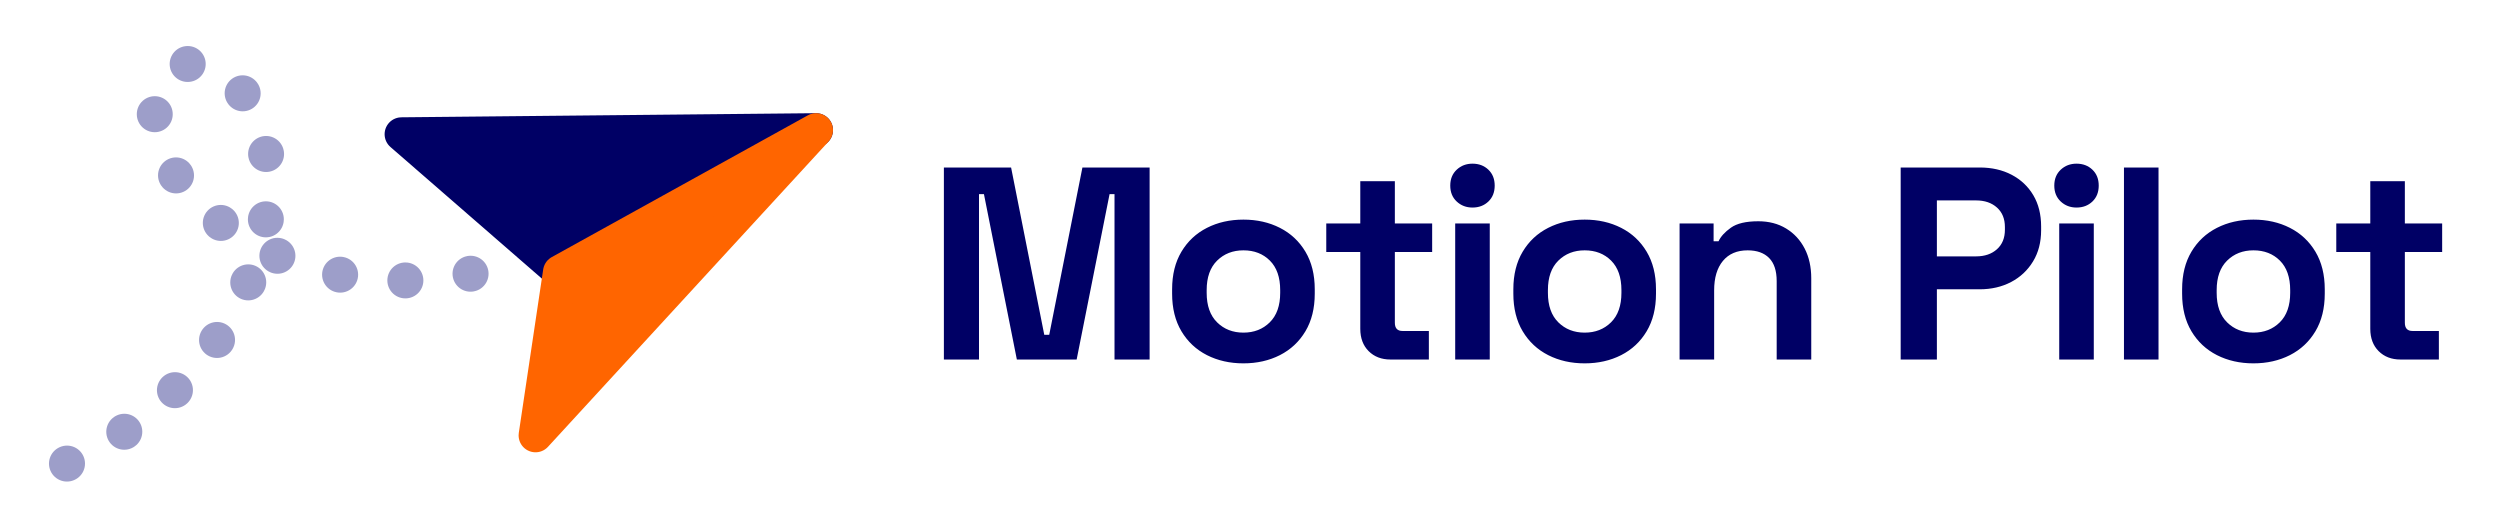
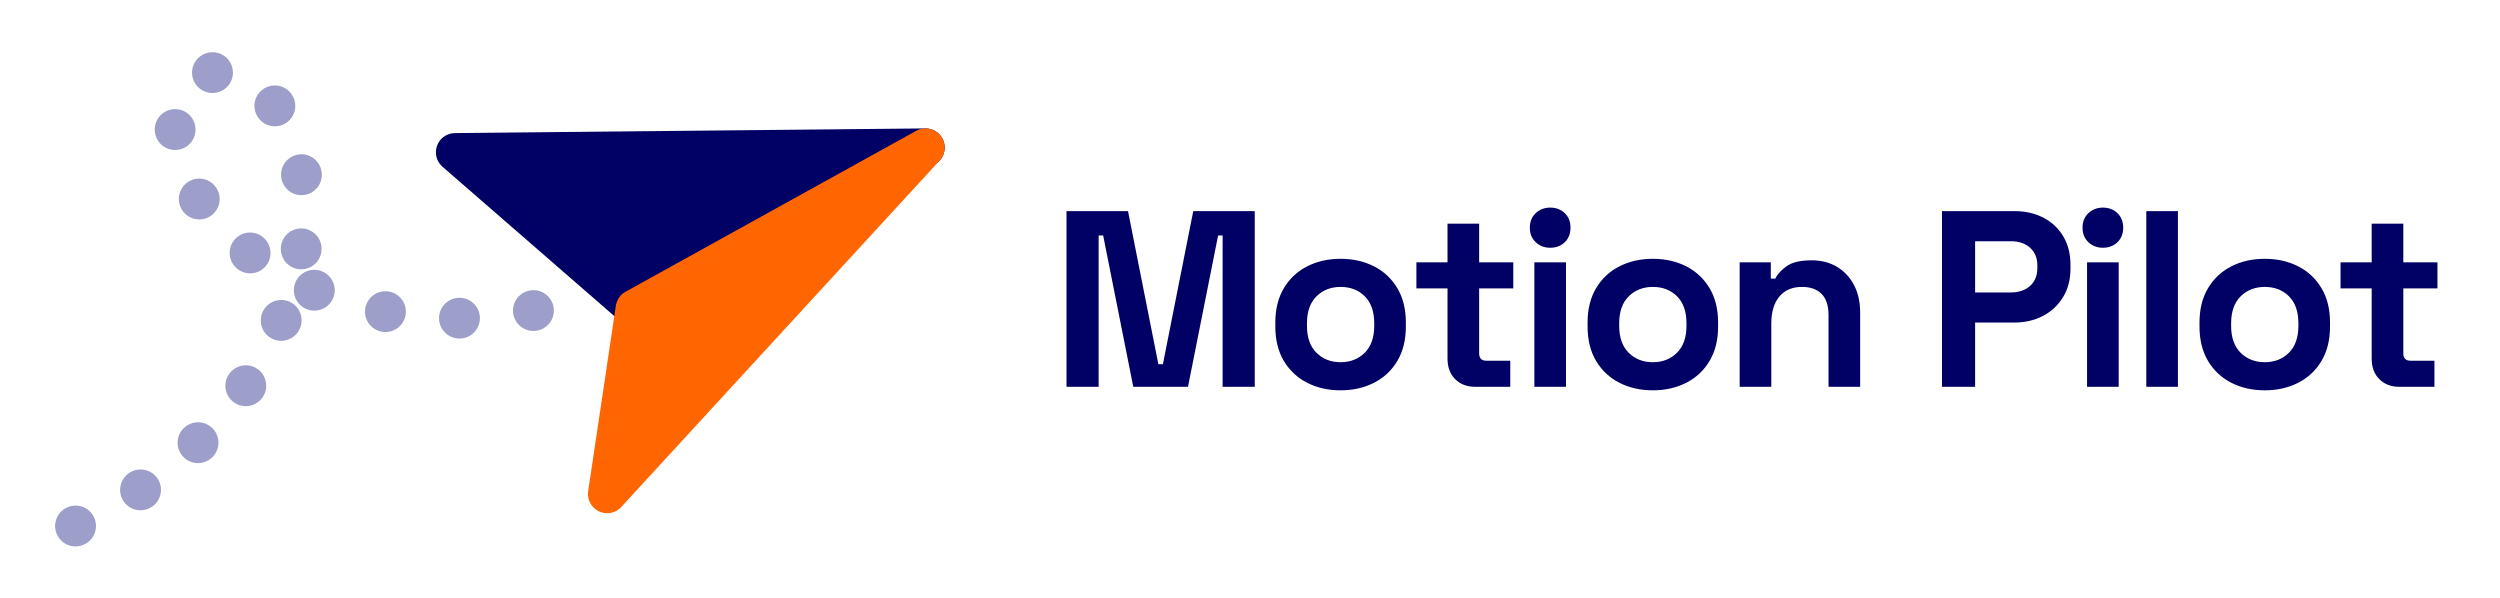
- <svg xmlns="http://www.w3.org/2000/svg" viewBox="-6.00 -43.87 235.90 49.87" width="944" height="199" role="img" aria-label="Motion Pilot">
+ <svg xmlns="http://www.w3.org/2000/svg" viewBox="-6.00 -43.87 207.91 49.87" width="832" height="199" role="img" aria-label="Motion Pilot">
  <path d="M0.00 0.00 L0.32 -0.14 L0.63 -0.29 L0.95 -0.44 L1.26 -0.59 L1.57 -0.75 L1.88 -0.91 L2.19 -1.07 L2.49 -1.23 L2.80 -1.40 L3.10 -1.57 L3.40 -1.74 L3.70 -1.92 L4.00 -2.10 L4.29 -2.28 L4.58 -2.46 L4.88 -2.65 L5.16 -2.84 L5.45 -3.03 L5.73 -3.23 L6.02 -3.43 L6.30 -3.63 L6.57 -3.83 L6.85 -4.04 L7.12 -4.25 L7.39 -4.46 L7.66 -4.67 L7.92 -4.88 L8.19 -5.10 L8.45 -5.32 L8.70 -5.54 L8.96 -5.77 L9.21 -6.00 L9.46 -6.22 L9.71 -6.46 L9.95 -6.69 L10.19 -6.92 L10.43 -7.16 L10.67 -7.40 L10.90 -7.64 L11.13 -7.88 L11.36 -8.13 L11.58 -8.37 L11.80 -8.62 L12.02 -8.87 L12.23 -9.12 L12.44 -9.37 L12.65 -9.63 L12.86 -9.88 L13.06 -10.14 L13.26 -10.40 L13.46 -10.66 L13.65 -10.92 L13.84 -11.18 L14.02 -11.44 L14.21 -11.71 L14.39 -11.97 L14.56 -12.24 L14.74 -12.51 L14.91 -12.78 L15.07 -13.05 L15.24 -13.32 L15.39 -13.59 L15.55 -13.86 L15.70 -14.13 L15.85 -14.40 L16.00 -14.68 L16.14 -14.95 L16.28 -15.23 L16.42 -15.50 L16.55 -15.78 L16.68 -16.05 L16.81 -16.33 L16.93 -16.60 L17.05 -16.88 L17.16 -17.16 L17.27 -17.43 L17.38 -17.71 L17.49 -17.99 L17.59 -18.26 L17.69 -18.54 L17.78 -18.81 L17.87 -19.09 L17.96 -19.37 L18.05 -19.64 L18.13 -19.92 L18.20 -20.19 L18.28 -20.46 L18.35 -20.74 L18.42 -21.01 L18.48 -21.28 L18.54 -21.55 L18.60 -21.82 L18.65 -22.09 L18.70 -22.36 L18.75 -22.63 L18.79 -22.89 L18.83 -23.16 L18.87 -23.42 L18.91 -23.69 L18.94 -23.95 L18.96 -24.21 L18.99 -24.47 L19.01 -24.73 L19.03 -24.98 L19.04 -25.24 L19.05 -25.49 L19.06 -25.75 L19.07 -26.00 L19.07 -26.25 L19.07 -26.49 L19.07 -26.74 L19.06 -26.98 L19.05 -27.23 L19.04 -27.47 L19.03 -27.71 L19.01 -27.94 L18.99 -28.18 L18.96 -28.41 L18.94 -28.64 L18.91 -28.87 L18.88 -29.10 L18.84 -29.32 L18.80 -29.54 L18.76 -29.76 L18.72 -29.98 L18.68 -30.20 L18.63 -30.41 L18.58 -30.62 L18.53 -30.83 L18.47 -31.03 L18.42 -31.24 L18.36 -31.44 L18.29 -31.64 L18.23 -31.83 L18.16 -32.02 L18.10 -32.21 L18.03 -32.40 L17.95 -32.59 L17.88 -32.77 L17.80 -32.95 L17.72 -33.12 L17.64 -33.30 L17.56 -33.47 L17.48 -33.63 L17.39 -33.80 L17.31 -33.96 L17.22 -34.12 L17.13 -34.27 L17.03 -34.43 L16.94 -34.58 L16.84 -34.72 L16.75 -34.87 L16.65 -35.01 L16.55 -35.14 L16.45 -35.28 L16.35 -35.41 L16.24 -35.53 L16.14 -35.66 L16.03 -35.78 L15.93 -35.89 L15.82 -36.01 L15.71 -36.12 L15.60 -36.23 L15.49 -36.33 L15.38 -36.43 L15.27 -36.53 L15.15 -36.62 L15.04 -36.71 L14.93 -36.80 L14.81 -36.88 L14.70 -36.97 L14.58 -37.04 L14.47 -37.12 L14.35 -37.19 L14.23 -37.25 L14.12 -37.32 L14.00 -37.38 L13.88 -37.43 L13.77 -37.48 L13.65 -37.53 L13.53 -37.58 L13.41 -37.62 L13.30 -37.66 L13.18 -37.70 L13.06 -37.73 L12.95 -37.76 L12.83 -37.78 L12.72 -37.81 L12.60 -37.82 L12.49 -37.84 L12.37 -37.85 L12.26 -37.86 L12.15 -37.86 L12.03 -37.87 L11.92 -37.86 L11.81 -37.86 L11.70 -37.85 L11.59 -37.84 L11.48 -37.82 L11.38 -37.81 L11.27 -37.78 L11.17 -37.76 L11.06 -37.73 L10.96 -37.70 L10.86 -37.66 L10.76 -37.63 L10.66 -37.59 L10.56 -37.54 L10.47 -37.49 L10.37 -37.44 L10.28 -37.39 L10.19 -37.33 L10.10 -37.27 L10.01 -37.21 L9.93 -37.15 L9.84 -37.08 L9.76 -37.01 L9.68 -36.93 L9.60 -36.85 L9.52 -36.77 L9.45 -36.69 L9.38 -36.60 L9.30 -36.52 L9.24 -36.43 L9.17 -36.33 L9.11 -36.23 L9.04 -36.14 L8.98 -36.03 L8.93 -35.93 L8.87 -35.82 L8.82 -35.71 L8.77 -35.60 L8.72 -35.49 L8.67 -35.37 L8.63 -35.25 L8.59 -35.13 L8.55 -35.01 L8.52 -34.88 L8.49 -34.75 L8.46 -34.62 L8.43 -34.49 L8.40 -34.36 L8.38 -34.22 L8.36 -34.08 L8.35 -33.94 L8.34 -33.80 L8.33 -33.65 L8.32 -33.51 L8.31 -33.36 L8.31 -33.21 L8.31 -33.06 L8.32 -32.91 L8.33 -32.75 L8.34 -32.60 L8.35 -32.44 L8.37 -32.28 L8.39 -32.12 L8.41 -31.96 L8.44 -31.80 L8.47 -31.64 L8.51 -31.47 L8.54 -31.31 L8.58 -31.14 L8.62 -30.97 L8.67 -30.80 L8.72 -30.63 L8.77 -30.46 L8.83 -30.29 L8.89 -30.12 L8.95 -29.94 L9.02 -29.77 L9.09 -29.59 L9.16 -29.42 L9.24 -29.24 L9.32 -29.07 L9.40 -28.89 L9.49 -28.71 L9.58 -28.53 L9.67 -28.36 L9.77 -28.18 L9.87 -28.00 L9.98 -27.82 L10.08 -27.64 L10.20 -27.47 L10.31 -27.29 L10.43 -27.11 L10.55 -26.93 L10.67 -26.75 L10.80 -26.58 L10.93 -26.40 L11.07 -26.22 L11.21 -26.05 L11.35 -25.87 L11.50 -25.69 L11.64 -25.52 L11.80 -25.34 L11.95 -25.17 L12.11 -25.00 L12.27 -24.83 L12.44 -24.65 L12.61 -24.48 L12.78 -24.31 L12.96 -24.14 L13.13 -23.98 L13.32 -23.81 L13.50 -23.64 L13.69 -23.48 L13.88 -23.32 L14.08 -23.16 L14.28 -23.00 L14.48 -22.84 L14.68 -22.68 L14.89 -22.52 L15.10 -22.37 L15.32 -22.21 L15.53 -22.06 L15.75 -21.91 L15.98 -21.76 L16.20 -21.62 L16.43 -21.47 L16.66 -21.33 L16.90 -21.19 L17.13 -21.05 L17.37 -20.91 L17.62 -20.78 L17.86 -20.64 L18.11 -20.51 L18.36 -20.38 L18.62 -20.26 L18.88 -20.13 L19.14 -20.01 L19.40 -19.89 L19.66 -19.77 L19.93 -19.66 L20.20 -19.54 L20.47 -19.43 L20.74 -19.32 L21.02 -19.22 L21.30 -19.11 L21.58 -19.01 L21.87 -18.92 L22.15 -18.82 L22.44 -18.73 L22.73 -18.64 L23.02 -18.55 L23.32 -18.47 L23.61 -18.39 L23.91 -18.31 L24.21 -18.23 L24.51 -18.16 L24.82 -18.09 L25.12 -18.02 L25.43 -17.96 L25.74 -17.90 L26.05 -17.84 L26.36 -17.78 L26.68 -17.73 L26.99 -17.68 L27.31 -17.64 L27.63 -17.59 L27.95 -17.55 L28.27 -17.52 L28.59 -17.48 L28.91 -17.45 L29.24 -17.43 L29.56 -17.40 L29.89 -17.38 L30.22 -17.37 L30.55 -17.35 L30.88 -17.34 L31.21 -17.34 L31.54 -17.33 L31.87 -17.33 L32.20 -17.34 L32.54 -17.34 L32.87 -17.35 L33.21 -17.37 L33.54 -17.38 L33.88 -17.40 L34.21 -17.43 L34.55 -17.46 L34.89 -17.49 L35.22 -17.52 L35.56 -17.56 L35.90 -17.60 L36.24 -17.64 L36.57 -17.69 L36.91 -17.74 L37.25 -17.80 L37.59 -17.85 L37.92 -17.92 L38.26 -17.98 L38.60 -18.05 L38.93 -18.12 L39.27 -18.20 L39.61 -18.28 L39.94 -18.36 L40.27 -18.44 L40.61 -18.53 L40.94 -18.62" fill="none" stroke="#9d9ec9" stroke-width="3.4" stroke-linecap="round" stroke-dasharray="0.01 6.2" />
  <polygon points="31.66,-31.17 70.89,-31.56 46.65,-18.14" fill="#000065" stroke="#000065" stroke-width="3.2" stroke-linejoin="round" />
  <polygon points="46.65,-18.14 70.89,-31.56 44.34,-2.67" fill="#ff6500" stroke="#ff6500" stroke-width="3.2" stroke-linejoin="round" />
-   <path transform="translate(81.27 -9.85)" d="M1.713 0.0V-18.17H8.073L11.213 -2.336H11.681L14.822 -18.17H21.181V0.0H17.859V-15.652H17.391L14.276 0.0H8.618L5.503 -15.652H5.036V0.0ZM30.058 0.363Q28.138 0.363 26.606 -0.415Q25.075 -1.194 24.192 -2.674Q23.31 -4.153 23.31 -6.23V-6.645Q23.31 -8.722 24.192 -10.201Q25.075 -11.681 26.606 -12.459Q28.138 -13.238 30.058 -13.238Q31.979 -13.238 33.511 -12.459Q35.042 -11.681 35.925 -10.201Q36.807 -8.722 36.807 -6.645V-6.23Q36.807 -4.153 35.925 -2.674Q35.042 -1.194 33.511 -0.415Q31.979 0.363 30.058 0.363ZM30.058 -2.544Q31.564 -2.544 32.55 -3.517Q33.537 -4.491 33.537 -6.308V-6.567Q33.537 -8.384 32.563 -9.358Q31.59 -10.331 30.058 -10.331Q28.553 -10.331 27.567 -9.358Q26.58 -8.384 26.58 -6.567V-6.308Q26.58 -4.491 27.567 -3.517Q28.553 -2.544 30.058 -2.544ZM43.971 0.0Q42.7 0.0 41.908 -0.792Q41.116 -1.583 41.116 -2.907V-10.175H37.897V-12.875H41.116V-16.872H44.387V-12.875H47.917V-10.175H44.387V-3.478Q44.387 -2.7 45.114 -2.7H47.605V0.0ZM50.097 0.0V-12.875H53.368V0.0ZM51.733 -14.38Q50.85 -14.38 50.24 -14.951Q49.63 -15.522 49.63 -16.457Q49.63 -17.391 50.24 -17.962Q50.85 -18.533 51.733 -18.533Q52.641 -18.533 53.238 -17.962Q53.835 -17.391 53.835 -16.457Q53.835 -15.522 53.238 -14.951Q52.641 -14.38 51.733 -14.38ZM62.349 0.363Q60.428 0.363 58.897 -0.415Q57.365 -1.194 56.483 -2.674Q55.6 -4.153 55.6 -6.23V-6.645Q55.6 -8.722 56.483 -10.201Q57.365 -11.681 58.897 -12.459Q60.428 -13.238 62.349 -13.238Q64.27 -13.238 65.801 -12.459Q67.333 -11.681 68.215 -10.201Q69.098 -8.722 69.098 -6.645V-6.23Q69.098 -4.153 68.215 -2.674Q67.333 -1.194 65.801 -0.415Q64.27 0.363 62.349 0.363ZM62.349 -2.544Q63.855 -2.544 64.841 -3.517Q65.827 -4.491 65.827 -6.308V-6.567Q65.827 -8.384 64.854 -9.358Q63.881 -10.331 62.349 -10.331Q60.844 -10.331 59.857 -9.358Q58.871 -8.384 58.871 -6.567V-6.308Q58.871 -4.491 59.857 -3.517Q60.844 -2.544 62.349 -2.544ZM71.33 0.0V-12.875H74.549V-11.188H75.016Q75.328 -11.862 76.184 -12.472Q77.041 -13.082 78.78 -13.082Q80.286 -13.082 81.415 -12.395Q82.544 -11.707 83.167 -10.5Q83.79 -9.293 83.79 -7.683V0.0H80.519V-7.424Q80.519 -8.877 79.805 -9.604Q79.091 -10.331 77.768 -10.331Q76.262 -10.331 75.432 -9.332Q74.601 -8.332 74.601 -6.541V0.0ZM92.252 0.0V-18.17H99.727Q101.441 -18.17 102.751 -17.482Q104.062 -16.794 104.802 -15.548Q105.542 -14.302 105.542 -12.589V-12.226Q105.542 -10.539 104.776 -9.28Q104.01 -8.021 102.7 -7.333Q101.389 -6.645 99.727 -6.645H95.678V0.0ZM95.678 -9.76H99.39Q100.61 -9.76 101.363 -10.435Q102.115 -11.11 102.115 -12.278V-12.537Q102.115 -13.705 101.363 -14.38Q100.61 -15.055 99.39 -15.055H95.678ZM107.255 0.0V-12.875H110.526V0.0ZM108.89 -14.38Q108.008 -14.38 107.398 -14.951Q106.788 -15.522 106.788 -16.457Q106.788 -17.391 107.398 -17.962Q108.008 -18.533 108.89 -18.533Q109.799 -18.533 110.396 -17.962Q110.993 -17.391 110.993 -16.457Q110.993 -15.522 110.396 -14.951Q109.799 -14.38 108.89 -14.38ZM113.381 0.0V-18.17H116.651V0.0ZM125.633 0.363Q123.712 0.363 122.18 -0.415Q120.649 -1.194 119.766 -2.674Q118.884 -4.153 118.884 -6.23V-6.645Q118.884 -8.722 119.766 -10.201Q120.649 -11.681 122.18 -12.459Q123.712 -13.238 125.633 -13.238Q127.553 -13.238 129.085 -12.459Q130.616 -11.681 131.499 -10.201Q132.382 -8.722 132.382 -6.645V-6.23Q132.382 -4.153 131.499 -2.674Q130.616 -1.194 129.085 -0.415Q127.553 0.363 125.633 0.363ZM125.633 -2.544Q127.138 -2.544 128.125 -3.517Q129.111 -4.491 129.111 -6.308V-6.567Q129.111 -8.384 128.138 -9.358Q127.164 -10.331 125.633 -10.331Q124.127 -10.331 123.141 -9.358Q122.154 -8.384 122.154 -6.567V-6.308Q122.154 -4.491 123.141 -3.517Q124.127 -2.544 125.633 -2.544ZM139.546 0.0Q138.274 0.0 137.482 -0.792Q136.69 -1.583 136.69 -2.907V-10.175H133.472V-12.875H136.69V-16.872H139.961V-12.875H143.491V-10.175H139.961V-3.478Q139.961 -2.7 140.688 -2.7H143.18V0.0Z" fill="#000065" />
+   <path transform="translate(81.27 -11.61)" d="M1.382 0.0V-14.653H6.51L9.043 -1.884H9.42L11.953 -14.653H17.081V0.0H14.402V-12.623H14.025L11.513 0.0H6.95L4.438 -12.623H4.061V0.0ZM24.241 0.293Q22.692 0.293 21.457 -0.335Q20.221 -0.963 19.51 -2.156Q18.798 -3.349 18.798 -5.024V-5.359Q18.798 -7.034 19.51 -8.227Q20.221 -9.42 21.457 -10.048Q22.692 -10.676 24.241 -10.676Q25.79 -10.676 27.025 -10.048Q28.26 -9.42 28.972 -8.227Q29.683 -7.034 29.683 -5.359V-5.024Q29.683 -3.349 28.972 -2.156Q28.26 -0.963 27.025 -0.335Q25.79 0.293 24.241 0.293ZM24.241 -2.051Q25.455 -2.051 26.25 -2.836Q27.046 -3.621 27.046 -5.087V-5.296Q27.046 -6.761 26.261 -7.546Q25.476 -8.331 24.241 -8.331Q23.027 -8.331 22.231 -7.546Q21.436 -6.761 21.436 -5.296V-5.087Q21.436 -3.621 22.231 -2.836Q23.027 -2.051 24.241 -2.051ZM35.461 0.0Q34.435 0.0 33.797 -0.638Q33.158 -1.277 33.158 -2.345V-8.206H30.562V-10.383H33.158V-13.607H35.796V-10.383H38.643V-8.206H35.796V-2.805Q35.796 -2.177 36.382 -2.177H38.391V0.0ZM40.401 0.0V-10.383H43.039V0.0ZM41.72 -11.597Q41.008 -11.597 40.516 -12.058Q40.024 -12.518 40.024 -13.272Q40.024 -14.025 40.516 -14.486Q41.008 -14.946 41.72 -14.946Q42.453 -14.946 42.934 -14.486Q43.415 -14.025 43.415 -13.272Q43.415 -12.518 42.934 -12.058Q42.453 -11.597 41.72 -11.597ZM50.282 0.293Q48.732 0.293 47.497 -0.335Q46.262 -0.963 45.551 -2.156Q44.839 -3.349 44.839 -5.024V-5.359Q44.839 -7.034 45.551 -8.227Q46.262 -9.42 47.497 -10.048Q48.732 -10.676 50.282 -10.676Q51.831 -10.676 53.066 -10.048Q54.301 -9.42 55.012 -8.227Q55.724 -7.034 55.724 -5.359V-5.024Q55.724 -3.349 55.012 -2.156Q54.301 -0.963 53.066 -0.335Q51.831 0.293 50.282 0.293ZM50.282 -2.051Q51.496 -2.051 52.291 -2.836Q53.087 -3.621 53.087 -5.087V-5.296Q53.087 -6.761 52.302 -7.546Q51.517 -8.331 50.282 -8.331Q49.067 -8.331 48.272 -7.546Q47.476 -6.761 47.476 -5.296V-5.087Q47.476 -3.621 48.272 -2.836Q49.067 -2.051 50.282 -2.051ZM57.524 0.0V-10.383H60.12V-9.022H60.497Q60.748 -9.566 61.439 -10.058Q62.13 -10.55 63.532 -10.55Q64.746 -10.55 65.657 -9.996Q66.568 -9.441 67.07 -8.467Q67.572 -7.494 67.572 -6.196V0.0H64.935V-5.987Q64.935 -7.159 64.359 -7.745Q63.783 -8.331 62.716 -8.331Q61.502 -8.331 60.832 -7.525Q60.162 -6.72 60.162 -5.275V0.0ZM74.397 0.0V-14.653H80.425Q81.807 -14.653 82.864 -14.099Q83.921 -13.544 84.518 -12.539Q85.114 -11.534 85.114 -10.153V-9.86Q85.114 -8.499 84.497 -7.484Q83.879 -6.468 82.822 -5.914Q81.765 -5.359 80.425 -5.359H77.16V0.0ZM77.16 -7.871H80.153Q81.137 -7.871 81.744 -8.415Q82.351 -8.959 82.351 -9.901V-10.111Q82.351 -11.053 81.744 -11.597Q81.137 -12.141 80.153 -12.141H77.16ZM86.496 0.0V-10.383H89.134V0.0ZM87.815 -11.597Q87.103 -11.597 86.611 -12.058Q86.119 -12.518 86.119 -13.272Q86.119 -14.025 86.611 -14.486Q87.103 -14.946 87.815 -14.946Q88.547 -14.946 89.029 -14.486Q89.51 -14.025 89.51 -13.272Q89.51 -12.518 89.029 -12.058Q88.547 -11.597 87.815 -11.597ZM91.436 0.0V-14.653H94.074V0.0ZM101.317 0.293Q99.768 0.293 98.533 -0.335Q97.297 -0.963 96.586 -2.156Q95.874 -3.349 95.874 -5.024V-5.359Q95.874 -7.034 96.586 -8.227Q97.297 -9.42 98.533 -10.048Q99.768 -10.676 101.317 -10.676Q102.866 -10.676 104.101 -10.048Q105.336 -9.42 106.048 -8.227Q106.759 -7.034 106.759 -5.359V-5.024Q106.759 -3.349 106.048 -2.156Q105.336 -0.963 104.101 -0.335Q102.866 0.293 101.317 0.293ZM101.317 -2.051Q102.531 -2.051 103.326 -2.836Q104.122 -3.621 104.122 -5.087V-5.296Q104.122 -6.761 103.337 -7.546Q102.552 -8.331 101.317 -8.331Q100.103 -8.331 99.307 -7.546Q98.512 -6.761 98.512 -5.296V-5.087Q98.512 -3.621 99.307 -2.836Q100.103 -2.051 101.317 -2.051ZM112.537 0.0Q111.511 0.0 110.873 -0.638Q110.234 -1.277 110.234 -2.345V-8.206H107.638V-10.383H110.234V-13.607H112.872V-10.383H115.719V-8.206H112.872V-2.805Q112.872 -2.177 113.458 -2.177H115.468V0.0Z" fill="#000065" />
</svg>
